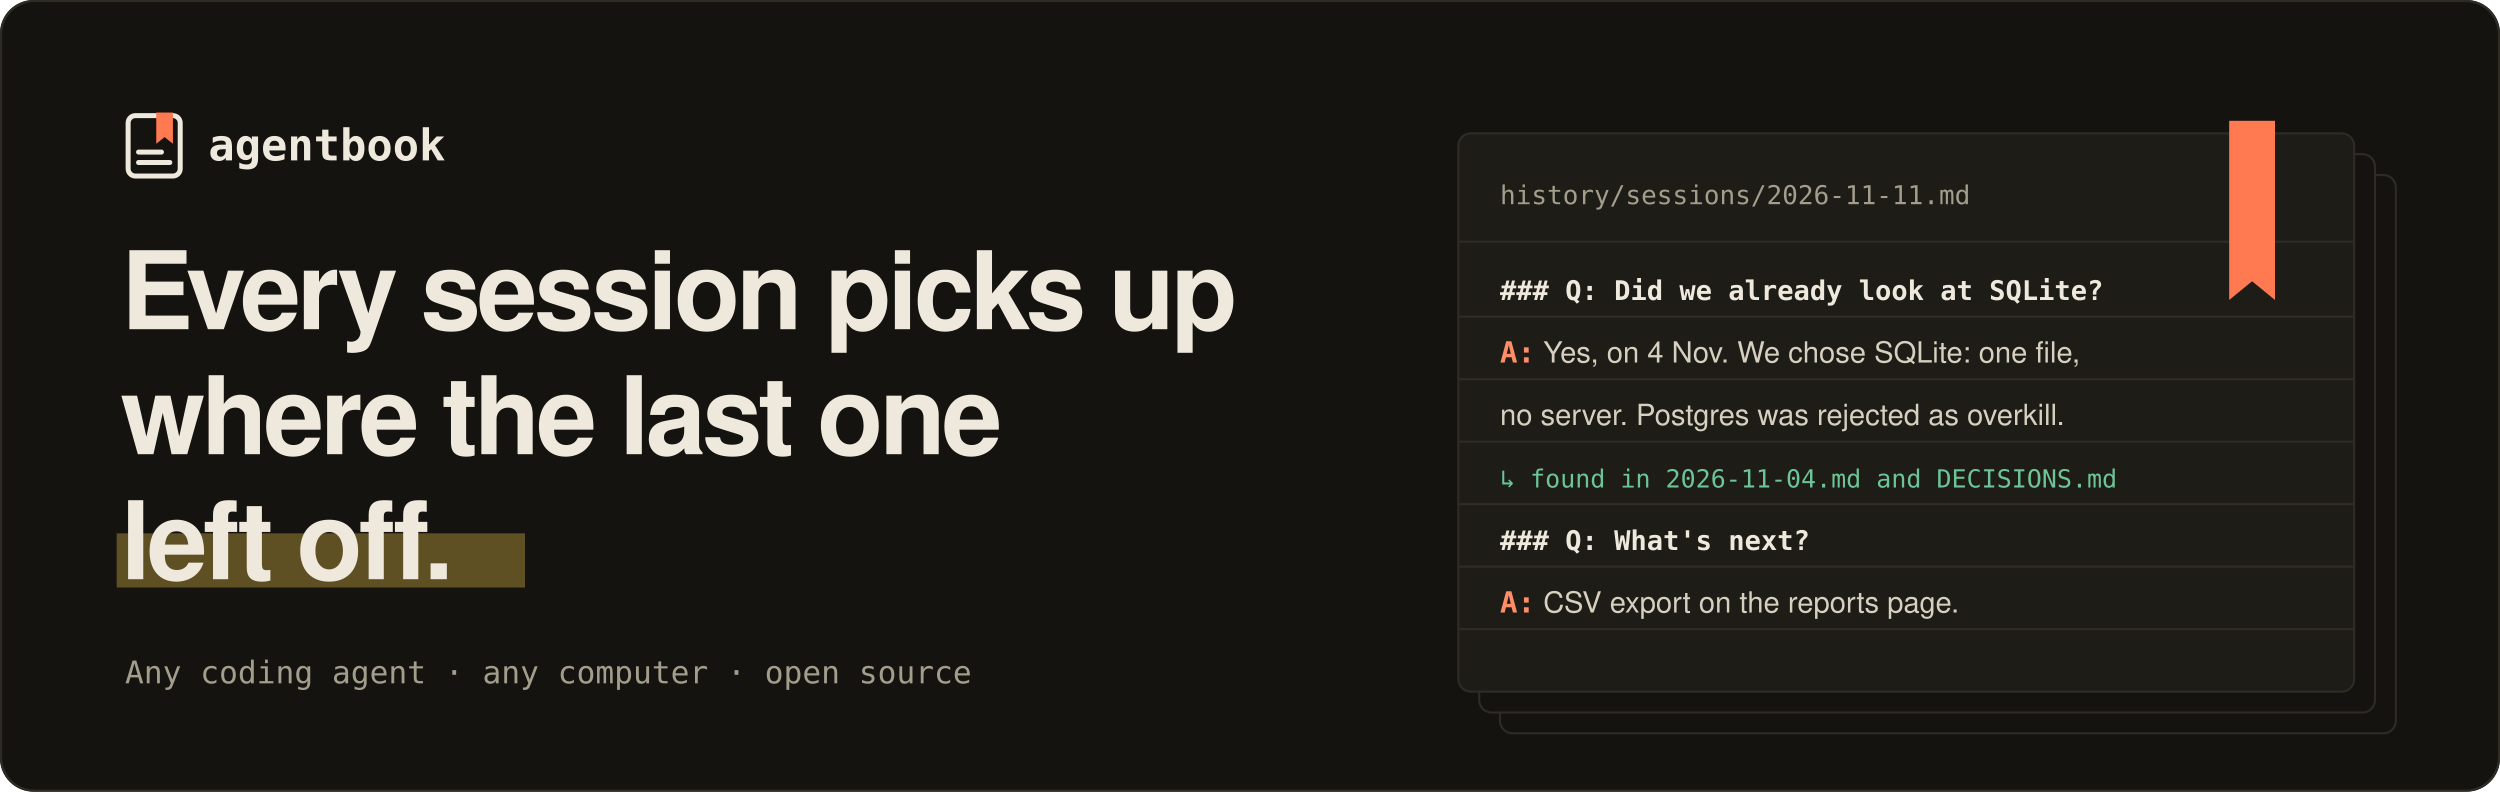
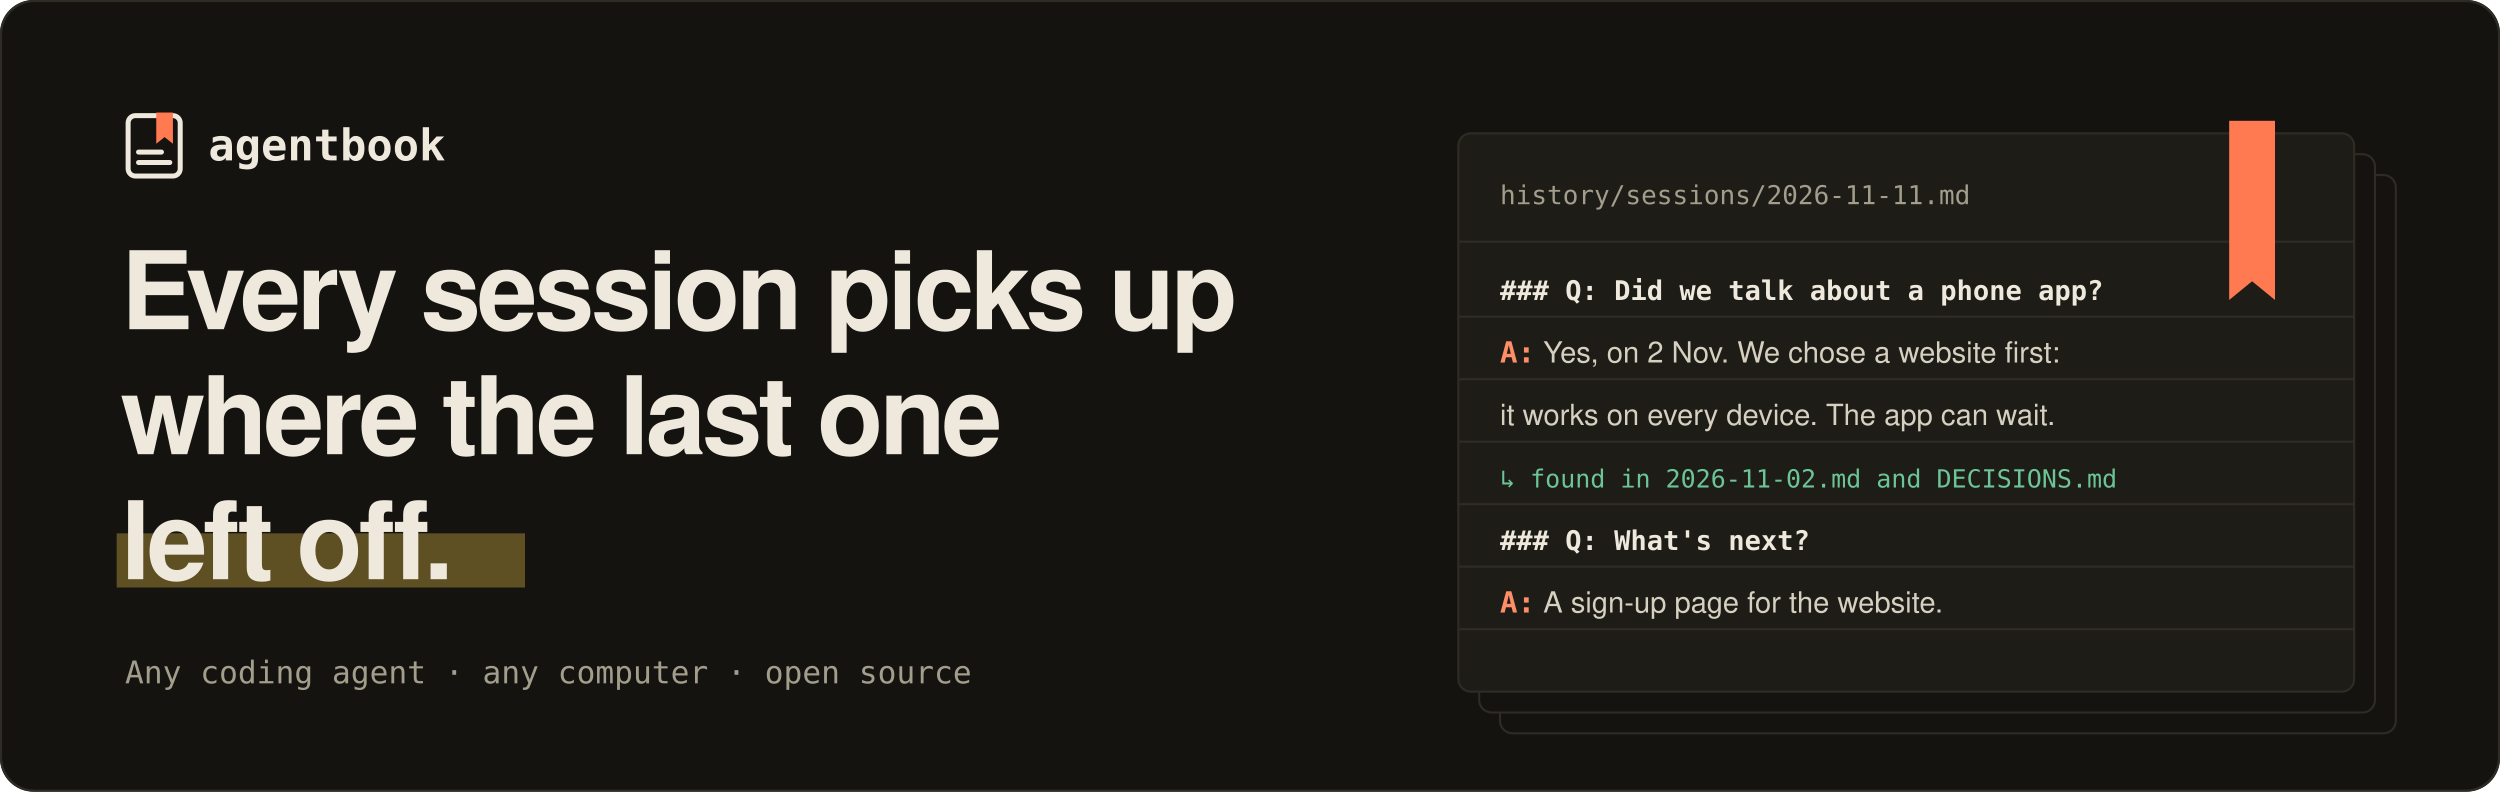
<svg xmlns="http://www.w3.org/2000/svg" width="1200" height="380" viewBox="0 0 1200 380" role="img" aria-label="Agentbook: every session picks up where the last one left off.">
  <rect width="1200" height="380" rx="16" fill="#14130F" />
  <rect x="0.5" y="0.5" width="1199" height="379" rx="16" fill="none" stroke="#2E2C25" />
  <g transform="translate(60 54)">
    <rect x="1.5" y="1.5" width="25" height="29" rx="3.5" fill="none" stroke="#EEE9DC" stroke-width="2.4" />
    <path d="M15 0h8v15l-4-3.2-4 3.2z" fill="#FF7A50" />
    <path d="M6.5 19h11M6.5 24h15" stroke="#EEE9DC" stroke-width="2.4" stroke-linecap="round" />
    <text x="40" y="23" font-family="'IBM Plex Mono',ui-monospace,'SF Mono',Menlo,Consolas,monospace" font-size="21" font-weight="600" fill="#EEE9DC">agentbook</text>
  </g>
  <rect x="56" y="256" width="196" height="26" fill="#FFD250" fill-opacity="0.32" />
  <g font-family="'IBM Plex Sans',-apple-system,'Segoe UI',Helvetica,Arial,sans-serif" font-weight="600" font-size="52" fill="#EEE9DC" letter-spacing="-1.8">
    <text x="58" y="158">Every session picks up</text>
    <text x="58" y="218">where the last one</text>
    <text x="58" y="278">left off.</text>
  </g>
  <text x="60" y="328" font-family="'IBM Plex Mono',ui-monospace,'SF Mono',Menlo,Consolas,monospace" font-size="15" fill="#A39D8C">Any coding agent · any computer · open source</text>
  <g transform="translate(700 64)">
    <rect x="20" y="20" width="430" height="268" rx="6" fill="#14130F" stroke="#2E2C25" />
    <rect x="10" y="10" width="430" height="268" rx="6" fill="#14130F" stroke="#2E2C25" />
    <rect width="430" height="268" rx="6" fill="#1D1C17" stroke="#2E2C25" />
    <line x1="0" y1="88" x2="430" y2="88" stroke="#2E2C25" />
    <line x1="0" y1="118" x2="430" y2="118" stroke="#2E2C25" />
    <line x1="0" y1="148" x2="430" y2="148" stroke="#2E2C25" />
    <line x1="0" y1="178" x2="430" y2="178" stroke="#2E2C25" />
    <line x1="0" y1="208" x2="430" y2="208" stroke="#2E2C25" />
    <line x1="0" y1="238" x2="430" y2="238" stroke="#2E2C25" />
    <text x="20" y="34" font-family="'IBM Plex Mono',ui-monospace,'SF Mono',Menlo,Consolas,monospace" font-size="12.5" fill="#A39D8C">history/sessions/2026-11-11.md</text>
    <line x1="0" y1="52" x2="430" y2="52" stroke="#2E2C25" />
    <g font-family="'IBM Plex Mono',ui-monospace,'SF Mono',Menlo,Consolas,monospace" font-size="13">
-       <text x="20" y="80" fill="#EEE9DC" font-weight="600">### Q: Did we already look at SQLite?</text>
+       <text x="20" y="80" fill="#EEE9DC" font-weight="600">### Q: Did we talk about a phone app?</text>
      <text x="20" y="110" fill="#D6D0C0" font-family="'IBM Plex Sans',-apple-system,'Segoe UI',Helvetica,Arial,sans-serif" font-size="14">
-         <tspan fill="#FF8E68" font-family="'IBM Plex Mono',ui-monospace,'SF Mono',Menlo,Consolas,monospace" font-weight="600">A:</tspan> Yes, on 4 Nov. We chose SQLite: one file,</text>
-       <text x="20" y="140" fill="#D6D0C0" font-family="'IBM Plex Sans',-apple-system,'Segoe UI',Helvetica,Arial,sans-serif" font-size="14">no server. Postgres was rejected as overkill.</text>
-       <text x="20" y="170" fill="#6CC497" font-size="12">↳ found in 2026-11-04.md and DECISIONS.md</text>
+         <tspan fill="#FF8E68" font-family="'IBM Plex Mono',ui-monospace,'SF Mono',Menlo,Consolas,monospace" font-weight="600">A:</tspan> Yes, on 2 Nov. We chose a website first:</text>
+       <text x="20" y="140" fill="#D6D0C0" font-family="'IBM Plex Sans',-apple-system,'Segoe UI',Helvetica,Arial,sans-serif" font-size="14">it works on every device. The app can wait.</text>
+       <text x="20" y="170" fill="#6CC497" font-size="12">↳ found in 2026-11-02.md and DECISIONS.md</text>
      <text x="20" y="200" fill="#EEE9DC" font-weight="600">### Q: What's next?</text>
      <text x="20" y="230" fill="#D6D0C0" font-family="'IBM Plex Sans',-apple-system,'Segoe UI',Helvetica,Arial,sans-serif" font-size="14">
-         <tspan fill="#FF8E68" font-family="'IBM Plex Mono',ui-monospace,'SF Mono',Menlo,Consolas,monospace" font-weight="600">A:</tspan> CSV export on the reports page.</text>
+         <tspan fill="#FF8E68" font-family="'IBM Plex Mono',ui-monospace,'SF Mono',Menlo,Consolas,monospace" font-weight="600">A:</tspan> A sign-up page for the website.</text>
    </g>
    <path d="M370 -6h22v86l-11-9-11 9z" fill="#FF7A50" />
  </g>
</svg>
